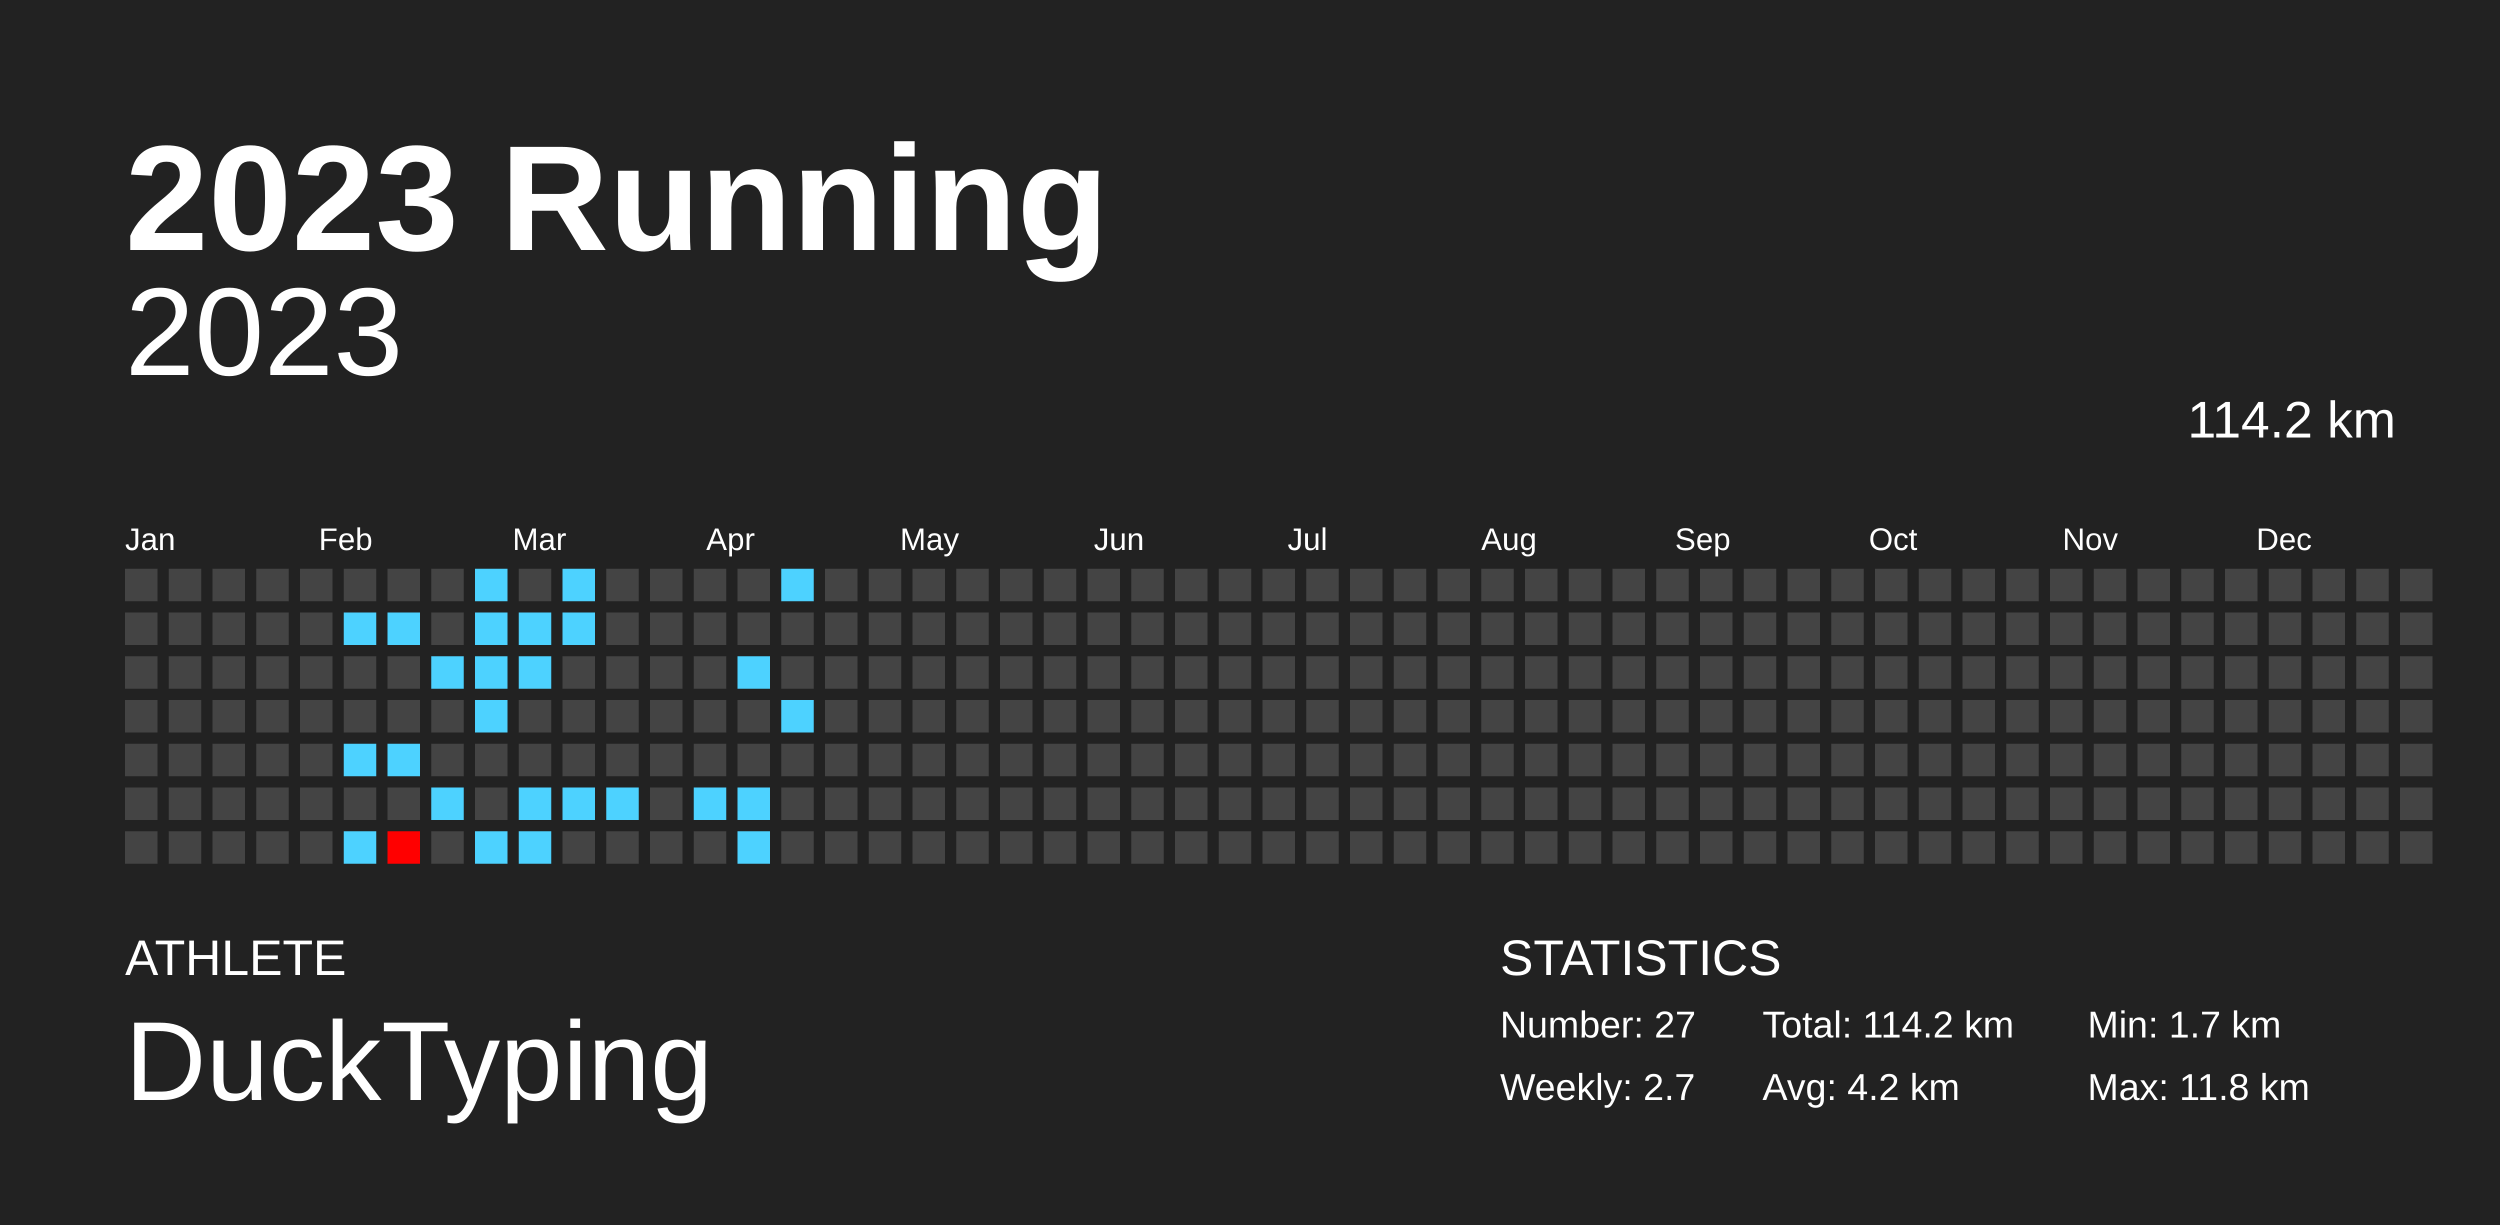
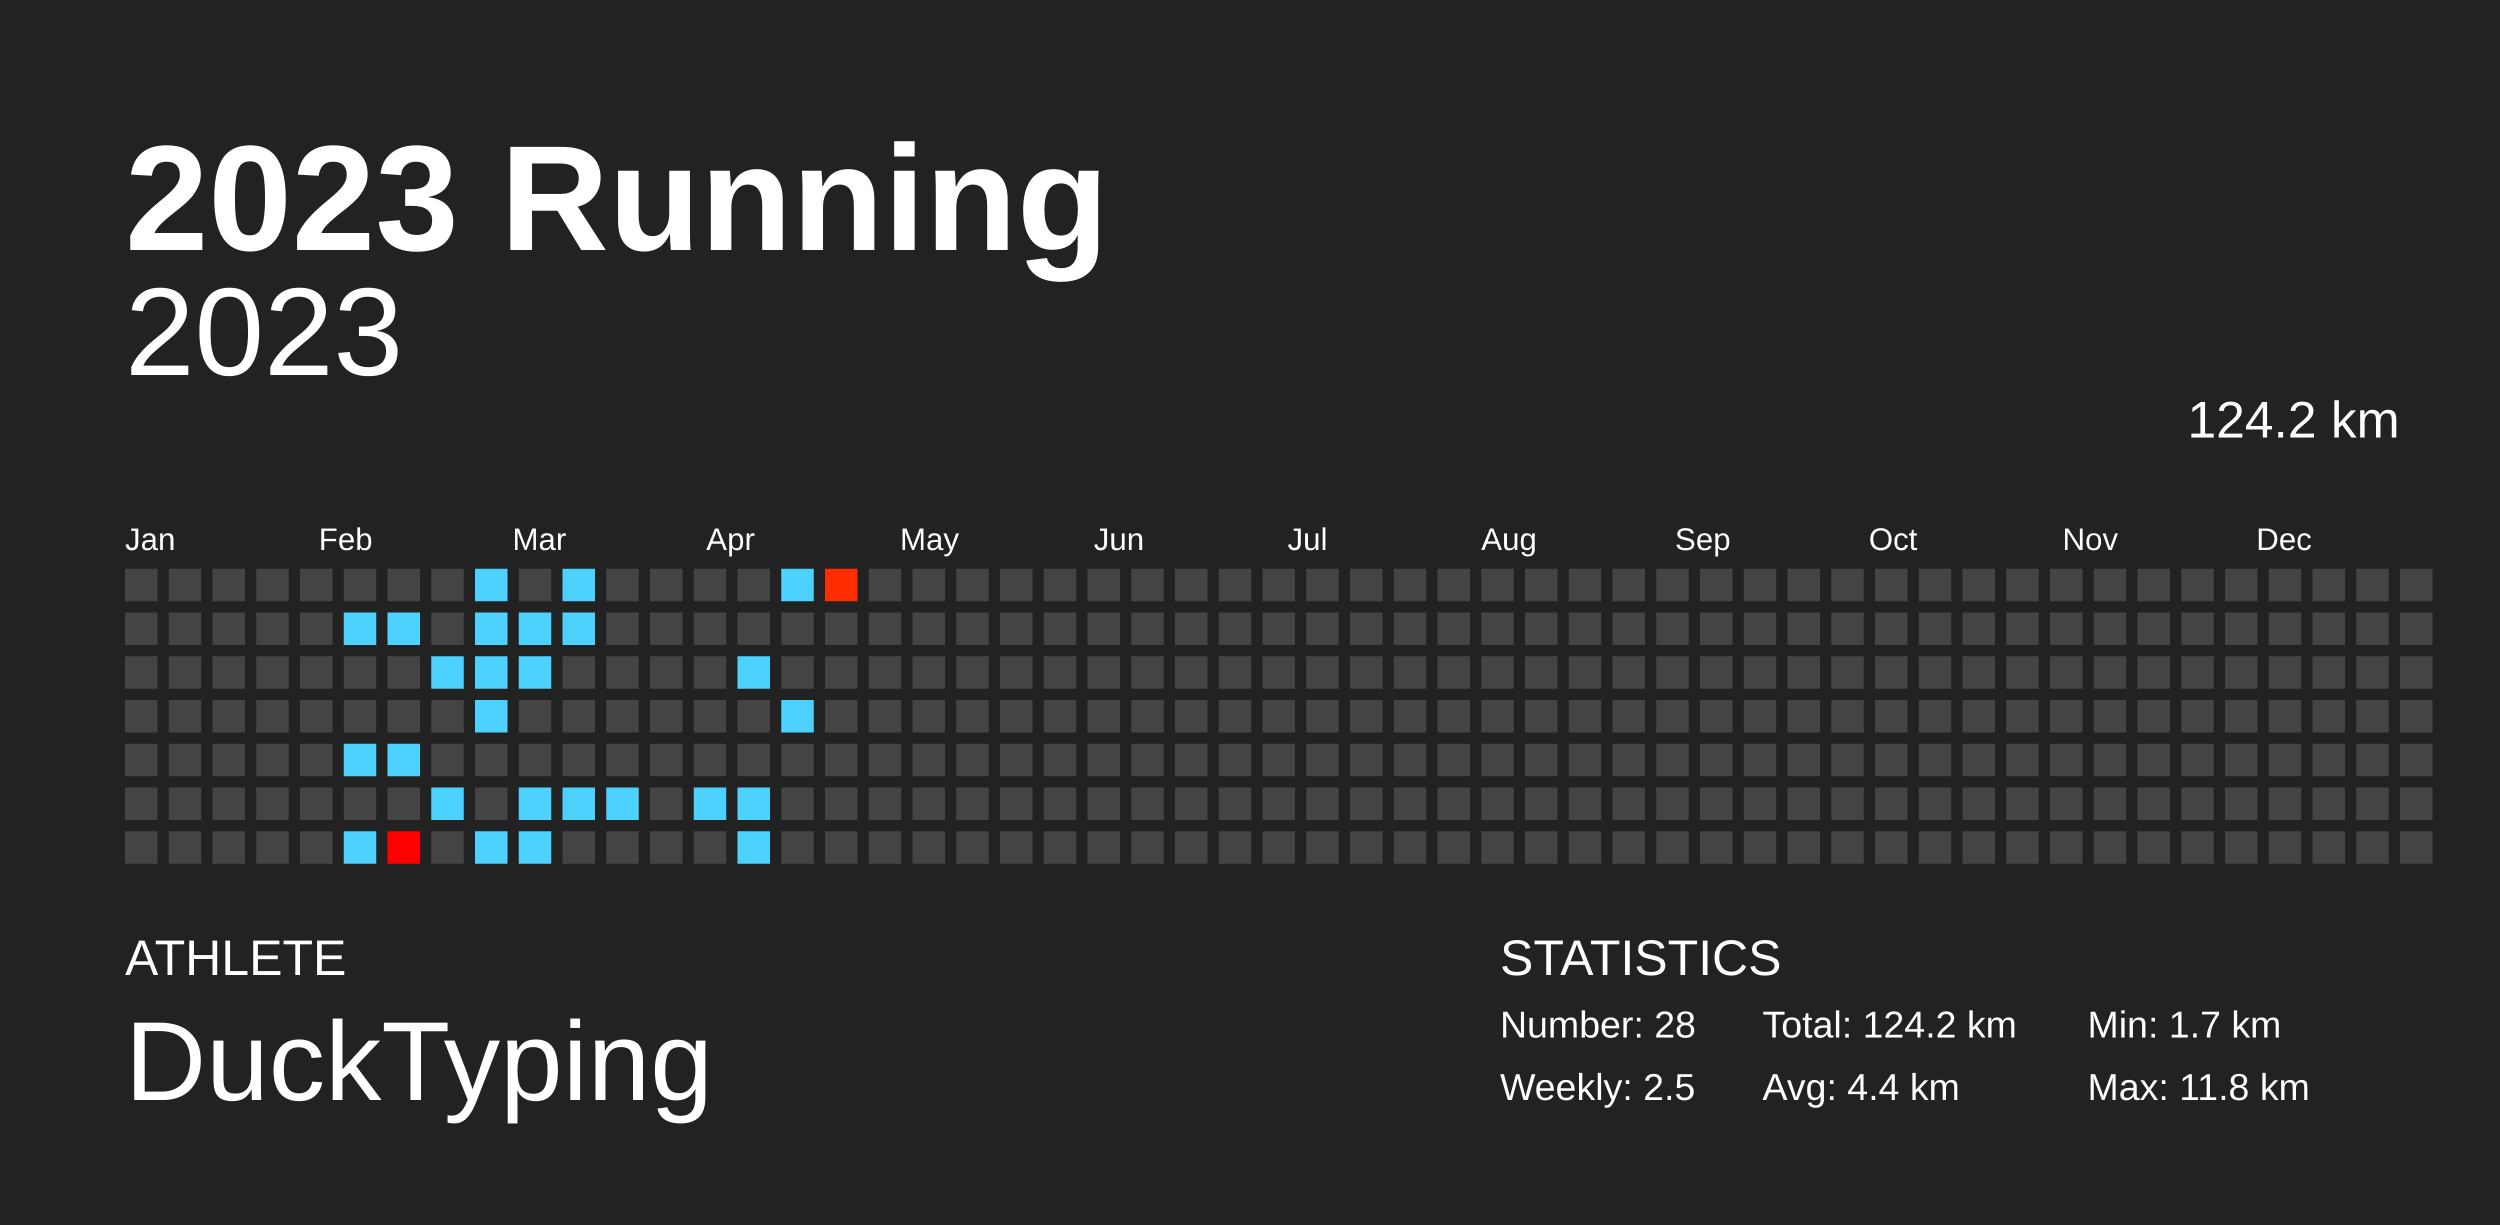
<svg xmlns="http://www.w3.org/2000/svg" baseProfile="full" height="98mm" version="1.1" viewBox="0,0,200,98" width="200mm">
  <defs />
  <rect fill="#222222" height="98" width="200" x="0" y="0" />
  <text fill="#FFFFFF" style="font-size:12px; font-family:Arial; font-weight:bold;" x="10" y="20">2023 Running</text>
  <text fill="#FFFFFF" style="font-size:4px; font-family:Arial" x="10" y="78">ATHLETE</text>
  <text fill="#FFFFFF" style="font-size:9px; font-family:Arial" x="10" y="88">DuckTyping</text>
  <text fill="#FFFFFF" style="font-size:4px; font-family:Arial" x="120" y="78">STATISTICS</text>
-   <text fill="#FFFFFF" style="font-size:3px; font-family:Arial" x="120" y="83">Number: 27</text>
-   <text fill="#FFFFFF" style="font-size:3px; font-family:Arial" x="120" y="88">Weekly: 2.7</text>
-   <text fill="#FFFFFF" style="font-size:3px; font-family:Arial" x="141" y="83">Total: 114.2 km</text>
-   <text fill="#FFFFFF" style="font-size:3px; font-family:Arial" x="141" y="88">Avg: 4.2 km</text>
+   <text fill="#FFFFFF" style="font-size:3px; font-family:Arial" x="120" y="83">Number: 28</text>
+   <text fill="#FFFFFF" style="font-size:3px; font-family:Arial" x="120" y="88">Weekly: 2.5</text>
+   <text fill="#FFFFFF" style="font-size:3px; font-family:Arial" x="141" y="83">Total: 124.2 km</text>
+   <text fill="#FFFFFF" style="font-size:3px; font-family:Arial" x="141" y="88">Avg: 4.4 km</text>
  <text fill="#FFFFFF" style="font-size:3px; font-family:Arial" x="167" y="83">Min: 1.7 km</text>
  <text fill="#FFFFFF" style="font-size:3px; font-family:Arial" x="167" y="88">Max: 11.8 km</text>
  <text alignment-baseline="hanging" fill="#FFFFFF" style="font-size:10.0px; font-family:Arial;" x="10" y="30">2023</text>
-   <text alignment-baseline="hanging" fill="#FFFFFF" style="font-size:4.125px; font-family:Arial;" x="175" y="35">114.2 km</text>
+   <text alignment-baseline="hanging" fill="#FFFFFF" style="font-size:4.125px; font-family:Arial;" x="175" y="35">124.2 km</text>
  <text fill="#FFFFFF" style="font-size:2.5px; font-family:Arial" x="10.0" y="44">Jan</text>
  <text fill="#FFFFFF" style="font-size:2.5px; font-family:Arial" x="25.5" y="44">Feb</text>
  <text fill="#FFFFFF" style="font-size:2.5px; font-family:Arial" x="41.0" y="44">Mar</text>
  <text fill="#FFFFFF" style="font-size:2.5px; font-family:Arial" x="56.5" y="44">Apr</text>
  <text fill="#FFFFFF" style="font-size:2.5px; font-family:Arial" x="72.0" y="44">May</text>
  <text fill="#FFFFFF" style="font-size:2.5px; font-family:Arial" x="87.5" y="44">Jun</text>
  <text fill="#FFFFFF" style="font-size:2.5px; font-family:Arial" x="103.0" y="44">Jul</text>
  <text fill="#FFFFFF" style="font-size:2.5px; font-family:Arial" x="118.5" y="44">Aug</text>
  <text fill="#FFFFFF" style="font-size:2.5px; font-family:Arial" x="134.0" y="44">Sep</text>
  <text fill="#FFFFFF" style="font-size:2.5px; font-family:Arial" x="149.5" y="44">Oct</text>
  <text fill="#FFFFFF" style="font-size:2.5px; font-family:Arial" x="165.0" y="44">Nov</text>
  <text fill="#FFFFFF" style="font-size:2.5px; font-family:Arial" x="180.5" y="44">Dec</text>
  <rect fill="#444444" height="2.6" width="2.6" x="10.0" y="45.5" />
  <rect fill="#444444" height="2.6" width="2.6" x="10.0" y="49.0" />
  <rect fill="#444444" height="2.6" width="2.6" x="10.0" y="52.5" />
  <rect fill="#444444" height="2.6" width="2.6" x="10.0" y="56.0" />
  <rect fill="#444444" height="2.6" width="2.6" x="10.0" y="59.5" />
  <rect fill="#444444" height="2.6" width="2.6" x="10.0" y="63.0" />
  <rect fill="#444444" height="2.6" width="2.6" x="10.0" y="66.5" />
  <rect fill="#444444" height="2.6" width="2.6" x="13.5" y="45.5" />
  <rect fill="#444444" height="2.6" width="2.6" x="13.5" y="49.0" />
  <rect fill="#444444" height="2.6" width="2.6" x="13.5" y="52.5" />
  <rect fill="#444444" height="2.6" width="2.6" x="13.5" y="56.0" />
  <rect fill="#444444" height="2.6" width="2.6" x="13.5" y="59.5" />
  <rect fill="#444444" height="2.6" width="2.6" x="13.5" y="63.0" />
  <rect fill="#444444" height="2.6" width="2.6" x="13.5" y="66.5" />
  <rect fill="#444444" height="2.6" width="2.6" x="17.0" y="45.5" />
  <rect fill="#444444" height="2.6" width="2.6" x="17.0" y="49.0" />
  <rect fill="#444444" height="2.6" width="2.6" x="17.0" y="52.5" />
  <rect fill="#444444" height="2.6" width="2.6" x="17.0" y="56.0" />
  <rect fill="#444444" height="2.6" width="2.6" x="17.0" y="59.5" />
  <rect fill="#444444" height="2.6" width="2.6" x="17.0" y="63.0" />
  <rect fill="#444444" height="2.6" width="2.6" x="17.0" y="66.5" />
  <rect fill="#444444" height="2.6" width="2.6" x="20.5" y="45.5" />
  <rect fill="#444444" height="2.6" width="2.6" x="20.5" y="49.0" />
  <rect fill="#444444" height="2.6" width="2.6" x="20.5" y="52.5" />
  <rect fill="#444444" height="2.6" width="2.6" x="20.5" y="56.0" />
  <rect fill="#444444" height="2.6" width="2.6" x="20.5" y="59.5" />
  <rect fill="#444444" height="2.6" width="2.6" x="20.5" y="63.0" />
  <rect fill="#444444" height="2.6" width="2.6" x="20.5" y="66.5" />
  <rect fill="#444444" height="2.6" width="2.6" x="24.0" y="45.5" />
  <rect fill="#444444" height="2.6" width="2.6" x="24.0" y="49.0" />
  <rect fill="#444444" height="2.6" width="2.6" x="24.0" y="52.5" />
  <rect fill="#444444" height="2.6" width="2.6" x="24.0" y="56.0" />
  <rect fill="#444444" height="2.6" width="2.6" x="24.0" y="59.5" />
  <rect fill="#444444" height="2.6" width="2.6" x="24.0" y="63.0" />
  <rect fill="#444444" height="2.6" width="2.6" x="24.0" y="66.5" />
  <rect fill="#444444" height="2.6" width="2.6" x="27.5" y="45.5" />
  <rect fill="#4dd2ff" height="2.6" width="2.6" x="27.5" y="49.0" />
  <rect fill="#444444" height="2.6" width="2.6" x="27.5" y="52.5" />
  <rect fill="#444444" height="2.6" width="2.6" x="27.5" y="56.0" />
  <rect fill="#4dd2ff" height="2.6" width="2.6" x="27.5" y="59.5" />
  <rect fill="#444444" height="2.6" width="2.6" x="27.5" y="63.0" />
  <rect fill="#4dd2ff" height="2.6" width="2.6" x="27.5" y="66.5" />
  <rect fill="#444444" height="2.6" width="2.6" x="31.0" y="45.5" />
  <rect fill="#4dd2ff" height="2.6" width="2.6" x="31.0" y="49.0" />
  <rect fill="#444444" height="2.6" width="2.6" x="31.0" y="52.5" />
  <rect fill="#444444" height="2.6" width="2.6" x="31.0" y="56.0" />
  <rect fill="#4dd2ff" height="2.6" width="2.6" x="31.0" y="59.5" />
  <rect fill="#444444" height="2.6" width="2.6" x="31.0" y="63.0" />
  <rect fill="#ff0000" height="2.6" width="2.6" x="31.0" y="66.5" />
  <rect fill="#444444" height="2.6" width="2.6" x="34.5" y="45.5" />
  <rect fill="#444444" height="2.6" width="2.6" x="34.5" y="49.0" />
  <rect fill="#4dd2ff" height="2.6" width="2.6" x="34.5" y="52.5" />
  <rect fill="#444444" height="2.6" width="2.6" x="34.5" y="56.0" />
  <rect fill="#444444" height="2.6" width="2.6" x="34.5" y="59.5" />
  <rect fill="#4dd2ff" height="2.6" width="2.6" x="34.5" y="63.0" />
  <rect fill="#444444" height="2.6" width="2.6" x="34.5" y="66.5" />
  <rect fill="#4dd2ff" height="2.6" width="2.6" x="38.0" y="45.5" />
  <rect fill="#4dd2ff" height="2.6" width="2.6" x="38.0" y="49.0" />
  <rect fill="#4dd2ff" height="2.6" width="2.6" x="38.0" y="52.5" />
  <rect fill="#4dd2ff" height="2.6" width="2.6" x="38.0" y="56.0" />
  <rect fill="#444444" height="2.6" width="2.6" x="38.0" y="59.5" />
  <rect fill="#444444" height="2.6" width="2.6" x="38.0" y="63.0" />
  <rect fill="#4dd2ff" height="2.6" width="2.6" x="38.0" y="66.5" />
  <rect fill="#444444" height="2.6" width="2.6" x="41.5" y="45.5" />
  <rect fill="#4dd2ff" height="2.6" width="2.6" x="41.5" y="49.0" />
  <rect fill="#4dd2ff" height="2.6" width="2.6" x="41.5" y="52.5" />
  <rect fill="#444444" height="2.6" width="2.6" x="41.5" y="56.0" />
  <rect fill="#444444" height="2.6" width="2.6" x="41.5" y="59.5" />
  <rect fill="#4dd2ff" height="2.6" width="2.6" x="41.5" y="63.0" />
  <rect fill="#4dd2ff" height="2.6" width="2.6" x="41.5" y="66.5" />
  <rect fill="#4dd2ff" height="2.6" width="2.6" x="45.0" y="45.5" />
  <rect fill="#4dd2ff" height="2.6" width="2.6" x="45.0" y="49.0" />
  <rect fill="#444444" height="2.6" width="2.6" x="45.0" y="52.5" />
  <rect fill="#444444" height="2.6" width="2.6" x="45.0" y="56.0" />
  <rect fill="#444444" height="2.6" width="2.6" x="45.0" y="59.5" />
  <rect fill="#4dd2ff" height="2.6" width="2.6" x="45.0" y="63.0" />
  <rect fill="#444444" height="2.6" width="2.6" x="45.0" y="66.5" />
  <rect fill="#444444" height="2.6" width="2.6" x="48.5" y="45.5" />
  <rect fill="#444444" height="2.6" width="2.6" x="48.5" y="49.0" />
  <rect fill="#444444" height="2.6" width="2.6" x="48.5" y="52.5" />
  <rect fill="#444444" height="2.6" width="2.6" x="48.5" y="56.0" />
  <rect fill="#444444" height="2.6" width="2.6" x="48.5" y="59.5" />
  <rect fill="#4dd2ff" height="2.6" width="2.6" x="48.5" y="63.0" />
  <rect fill="#444444" height="2.6" width="2.6" x="48.5" y="66.5" />
  <rect fill="#444444" height="2.6" width="2.6" x="52.0" y="45.5" />
  <rect fill="#444444" height="2.6" width="2.6" x="52.0" y="49.0" />
  <rect fill="#444444" height="2.6" width="2.6" x="52.0" y="52.5" />
  <rect fill="#444444" height="2.6" width="2.6" x="52.0" y="56.0" />
  <rect fill="#444444" height="2.6" width="2.6" x="52.0" y="59.5" />
  <rect fill="#444444" height="2.6" width="2.6" x="52.0" y="63.0" />
  <rect fill="#444444" height="2.6" width="2.6" x="52.0" y="66.5" />
  <rect fill="#444444" height="2.6" width="2.6" x="55.5" y="45.5" />
  <rect fill="#444444" height="2.6" width="2.6" x="55.5" y="49.0" />
  <rect fill="#444444" height="2.6" width="2.6" x="55.5" y="52.5" />
  <rect fill="#444444" height="2.6" width="2.6" x="55.5" y="56.0" />
  <rect fill="#444444" height="2.6" width="2.6" x="55.5" y="59.5" />
  <rect fill="#4dd2ff" height="2.6" width="2.6" x="55.5" y="63.0" />
  <rect fill="#444444" height="2.6" width="2.6" x="55.5" y="66.5" />
  <rect fill="#444444" height="2.6" width="2.6" x="59.0" y="45.5" />
  <rect fill="#444444" height="2.6" width="2.6" x="59.0" y="49.0" />
  <rect fill="#4dd2ff" height="2.6" width="2.6" x="59.0" y="52.5" />
  <rect fill="#444444" height="2.6" width="2.6" x="59.0" y="56.0" />
  <rect fill="#444444" height="2.6" width="2.6" x="59.0" y="59.5" />
  <rect fill="#4dd2ff" height="2.6" width="2.6" x="59.0" y="63.0" />
  <rect fill="#4dd2ff" height="2.6" width="2.6" x="59.0" y="66.5" />
  <rect fill="#4dd2ff" height="2.6" width="2.6" x="62.5" y="45.5" />
  <rect fill="#444444" height="2.6" width="2.6" x="62.5" y="49.0" />
  <rect fill="#444444" height="2.6" width="2.6" x="62.5" y="52.5" />
  <rect fill="#4dd2ff" height="2.6" width="2.6" x="62.5" y="56.0" />
  <rect fill="#444444" height="2.6" width="2.6" x="62.5" y="59.5" />
  <rect fill="#444444" height="2.6" width="2.6" x="62.5" y="63.0" />
  <rect fill="#444444" height="2.6" width="2.6" x="62.5" y="66.5" />
-   <rect fill="#444444" height="2.6" width="2.6" x="66.0" y="45.5" />
+   <rect fill="#ff2c00" height="2.6" width="2.6" x="66.0" y="45.5" />
  <rect fill="#444444" height="2.6" width="2.6" x="66.0" y="49.0" />
  <rect fill="#444444" height="2.6" width="2.6" x="66.0" y="52.5" />
  <rect fill="#444444" height="2.6" width="2.6" x="66.0" y="56.0" />
  <rect fill="#444444" height="2.6" width="2.6" x="66.0" y="59.5" />
  <rect fill="#444444" height="2.6" width="2.6" x="66.0" y="63.0" />
  <rect fill="#444444" height="2.6" width="2.6" x="66.0" y="66.5" />
  <rect fill="#444444" height="2.6" width="2.6" x="69.5" y="45.5" />
  <rect fill="#444444" height="2.6" width="2.6" x="69.5" y="49.0" />
  <rect fill="#444444" height="2.6" width="2.6" x="69.5" y="52.5" />
  <rect fill="#444444" height="2.6" width="2.6" x="69.5" y="56.0" />
  <rect fill="#444444" height="2.6" width="2.6" x="69.5" y="59.5" />
  <rect fill="#444444" height="2.6" width="2.6" x="69.5" y="63.0" />
  <rect fill="#444444" height="2.6" width="2.6" x="69.5" y="66.5" />
  <rect fill="#444444" height="2.6" width="2.6" x="73.0" y="45.5" />
  <rect fill="#444444" height="2.6" width="2.6" x="73.0" y="49.0" />
  <rect fill="#444444" height="2.6" width="2.6" x="73.0" y="52.5" />
  <rect fill="#444444" height="2.6" width="2.6" x="73.0" y="56.0" />
  <rect fill="#444444" height="2.6" width="2.6" x="73.0" y="59.5" />
  <rect fill="#444444" height="2.6" width="2.6" x="73.0" y="63.0" />
  <rect fill="#444444" height="2.6" width="2.6" x="73.0" y="66.5" />
  <rect fill="#444444" height="2.6" width="2.6" x="76.5" y="45.5" />
  <rect fill="#444444" height="2.6" width="2.6" x="76.5" y="49.0" />
  <rect fill="#444444" height="2.6" width="2.6" x="76.5" y="52.5" />
  <rect fill="#444444" height="2.6" width="2.6" x="76.5" y="56.0" />
  <rect fill="#444444" height="2.6" width="2.6" x="76.5" y="59.5" />
  <rect fill="#444444" height="2.6" width="2.6" x="76.5" y="63.0" />
  <rect fill="#444444" height="2.6" width="2.6" x="76.5" y="66.5" />
  <rect fill="#444444" height="2.6" width="2.6" x="80.0" y="45.5" />
  <rect fill="#444444" height="2.6" width="2.6" x="80.0" y="49.0" />
  <rect fill="#444444" height="2.6" width="2.6" x="80.0" y="52.5" />
  <rect fill="#444444" height="2.6" width="2.6" x="80.0" y="56.0" />
  <rect fill="#444444" height="2.6" width="2.6" x="80.0" y="59.5" />
  <rect fill="#444444" height="2.6" width="2.6" x="80.0" y="63.0" />
  <rect fill="#444444" height="2.6" width="2.6" x="80.0" y="66.5" />
  <rect fill="#444444" height="2.6" width="2.6" x="83.5" y="45.5" />
  <rect fill="#444444" height="2.6" width="2.6" x="83.5" y="49.0" />
  <rect fill="#444444" height="2.6" width="2.6" x="83.5" y="52.5" />
  <rect fill="#444444" height="2.6" width="2.6" x="83.5" y="56.0" />
  <rect fill="#444444" height="2.6" width="2.6" x="83.5" y="59.5" />
  <rect fill="#444444" height="2.6" width="2.6" x="83.5" y="63.0" />
  <rect fill="#444444" height="2.6" width="2.6" x="83.5" y="66.5" />
  <rect fill="#444444" height="2.6" width="2.6" x="87.0" y="45.5" />
  <rect fill="#444444" height="2.6" width="2.6" x="87.0" y="49.0" />
  <rect fill="#444444" height="2.6" width="2.6" x="87.0" y="52.5" />
  <rect fill="#444444" height="2.6" width="2.6" x="87.0" y="56.0" />
  <rect fill="#444444" height="2.6" width="2.6" x="87.0" y="59.5" />
  <rect fill="#444444" height="2.6" width="2.6" x="87.0" y="63.0" />
  <rect fill="#444444" height="2.6" width="2.6" x="87.0" y="66.5" />
  <rect fill="#444444" height="2.6" width="2.6" x="90.5" y="45.5" />
  <rect fill="#444444" height="2.6" width="2.6" x="90.5" y="49.0" />
  <rect fill="#444444" height="2.6" width="2.6" x="90.5" y="52.5" />
  <rect fill="#444444" height="2.6" width="2.6" x="90.5" y="56.0" />
  <rect fill="#444444" height="2.6" width="2.6" x="90.5" y="59.5" />
  <rect fill="#444444" height="2.6" width="2.6" x="90.5" y="63.0" />
  <rect fill="#444444" height="2.6" width="2.6" x="90.5" y="66.5" />
  <rect fill="#444444" height="2.6" width="2.6" x="94.0" y="45.5" />
  <rect fill="#444444" height="2.6" width="2.6" x="94.0" y="49.0" />
  <rect fill="#444444" height="2.6" width="2.6" x="94.0" y="52.5" />
  <rect fill="#444444" height="2.6" width="2.6" x="94.0" y="56.0" />
  <rect fill="#444444" height="2.6" width="2.6" x="94.0" y="59.5" />
  <rect fill="#444444" height="2.6" width="2.6" x="94.0" y="63.0" />
  <rect fill="#444444" height="2.6" width="2.6" x="94.0" y="66.5" />
  <rect fill="#444444" height="2.6" width="2.6" x="97.5" y="45.5" />
  <rect fill="#444444" height="2.6" width="2.6" x="97.5" y="49.0" />
  <rect fill="#444444" height="2.6" width="2.6" x="97.5" y="52.5" />
  <rect fill="#444444" height="2.6" width="2.6" x="97.5" y="56.0" />
  <rect fill="#444444" height="2.6" width="2.6" x="97.5" y="59.5" />
  <rect fill="#444444" height="2.6" width="2.6" x="97.5" y="63.0" />
  <rect fill="#444444" height="2.6" width="2.6" x="97.5" y="66.5" />
  <rect fill="#444444" height="2.6" width="2.6" x="101.0" y="45.5" />
  <rect fill="#444444" height="2.6" width="2.6" x="101.0" y="49.0" />
  <rect fill="#444444" height="2.6" width="2.6" x="101.0" y="52.5" />
  <rect fill="#444444" height="2.6" width="2.6" x="101.0" y="56.0" />
  <rect fill="#444444" height="2.6" width="2.6" x="101.0" y="59.5" />
  <rect fill="#444444" height="2.6" width="2.6" x="101.0" y="63.0" />
  <rect fill="#444444" height="2.6" width="2.6" x="101.0" y="66.5" />
  <rect fill="#444444" height="2.6" width="2.6" x="104.5" y="45.5" />
  <rect fill="#444444" height="2.6" width="2.6" x="104.5" y="49.0" />
  <rect fill="#444444" height="2.6" width="2.6" x="104.5" y="52.5" />
  <rect fill="#444444" height="2.6" width="2.6" x="104.5" y="56.0" />
  <rect fill="#444444" height="2.6" width="2.6" x="104.5" y="59.5" />
  <rect fill="#444444" height="2.6" width="2.6" x="104.5" y="63.0" />
  <rect fill="#444444" height="2.6" width="2.6" x="104.5" y="66.5" />
  <rect fill="#444444" height="2.6" width="2.6" x="108.0" y="45.5" />
  <rect fill="#444444" height="2.6" width="2.6" x="108.0" y="49.0" />
  <rect fill="#444444" height="2.6" width="2.6" x="108.0" y="52.5" />
  <rect fill="#444444" height="2.6" width="2.6" x="108.0" y="56.0" />
  <rect fill="#444444" height="2.6" width="2.6" x="108.0" y="59.5" />
  <rect fill="#444444" height="2.6" width="2.6" x="108.0" y="63.0" />
  <rect fill="#444444" height="2.6" width="2.6" x="108.0" y="66.5" />
  <rect fill="#444444" height="2.6" width="2.6" x="111.5" y="45.5" />
  <rect fill="#444444" height="2.6" width="2.6" x="111.5" y="49.0" />
  <rect fill="#444444" height="2.6" width="2.6" x="111.5" y="52.5" />
  <rect fill="#444444" height="2.6" width="2.6" x="111.5" y="56.0" />
  <rect fill="#444444" height="2.6" width="2.6" x="111.5" y="59.5" />
  <rect fill="#444444" height="2.6" width="2.6" x="111.5" y="63.0" />
  <rect fill="#444444" height="2.6" width="2.6" x="111.5" y="66.5" />
  <rect fill="#444444" height="2.6" width="2.6" x="115.0" y="45.5" />
  <rect fill="#444444" height="2.6" width="2.6" x="115.0" y="49.0" />
  <rect fill="#444444" height="2.6" width="2.6" x="115.0" y="52.5" />
  <rect fill="#444444" height="2.6" width="2.6" x="115.0" y="56.0" />
  <rect fill="#444444" height="2.6" width="2.6" x="115.0" y="59.5" />
  <rect fill="#444444" height="2.6" width="2.6" x="115.0" y="63.0" />
  <rect fill="#444444" height="2.6" width="2.6" x="115.0" y="66.5" />
  <rect fill="#444444" height="2.6" width="2.6" x="118.5" y="45.5" />
  <rect fill="#444444" height="2.6" width="2.6" x="118.5" y="49.0" />
  <rect fill="#444444" height="2.6" width="2.6" x="118.5" y="52.5" />
  <rect fill="#444444" height="2.6" width="2.6" x="118.5" y="56.0" />
  <rect fill="#444444" height="2.6" width="2.6" x="118.5" y="59.5" />
  <rect fill="#444444" height="2.6" width="2.6" x="118.5" y="63.0" />
  <rect fill="#444444" height="2.6" width="2.6" x="118.5" y="66.5" />
  <rect fill="#444444" height="2.6" width="2.6" x="122.0" y="45.5" />
  <rect fill="#444444" height="2.6" width="2.6" x="122.0" y="49.0" />
  <rect fill="#444444" height="2.6" width="2.6" x="122.0" y="52.5" />
  <rect fill="#444444" height="2.6" width="2.6" x="122.0" y="56.0" />
  <rect fill="#444444" height="2.6" width="2.6" x="122.0" y="59.5" />
  <rect fill="#444444" height="2.6" width="2.6" x="122.0" y="63.0" />
  <rect fill="#444444" height="2.6" width="2.6" x="122.0" y="66.5" />
  <rect fill="#444444" height="2.6" width="2.6" x="125.5" y="45.5" />
  <rect fill="#444444" height="2.6" width="2.6" x="125.5" y="49.0" />
  <rect fill="#444444" height="2.6" width="2.6" x="125.5" y="52.5" />
  <rect fill="#444444" height="2.6" width="2.6" x="125.5" y="56.0" />
  <rect fill="#444444" height="2.6" width="2.6" x="125.5" y="59.5" />
  <rect fill="#444444" height="2.6" width="2.6" x="125.5" y="63.0" />
  <rect fill="#444444" height="2.6" width="2.6" x="125.5" y="66.5" />
  <rect fill="#444444" height="2.6" width="2.6" x="129.0" y="45.5" />
  <rect fill="#444444" height="2.6" width="2.6" x="129.0" y="49.0" />
  <rect fill="#444444" height="2.6" width="2.6" x="129.0" y="52.5" />
  <rect fill="#444444" height="2.6" width="2.6" x="129.0" y="56.0" />
  <rect fill="#444444" height="2.6" width="2.6" x="129.0" y="59.5" />
  <rect fill="#444444" height="2.6" width="2.6" x="129.0" y="63.0" />
  <rect fill="#444444" height="2.6" width="2.6" x="129.0" y="66.5" />
  <rect fill="#444444" height="2.6" width="2.6" x="132.5" y="45.5" />
  <rect fill="#444444" height="2.6" width="2.6" x="132.5" y="49.0" />
  <rect fill="#444444" height="2.6" width="2.6" x="132.5" y="52.5" />
  <rect fill="#444444" height="2.6" width="2.6" x="132.5" y="56.0" />
  <rect fill="#444444" height="2.6" width="2.6" x="132.5" y="59.5" />
  <rect fill="#444444" height="2.6" width="2.6" x="132.5" y="63.0" />
  <rect fill="#444444" height="2.6" width="2.6" x="132.5" y="66.5" />
  <rect fill="#444444" height="2.6" width="2.6" x="136.0" y="45.5" />
  <rect fill="#444444" height="2.6" width="2.6" x="136.0" y="49.0" />
  <rect fill="#444444" height="2.6" width="2.6" x="136.0" y="52.5" />
  <rect fill="#444444" height="2.6" width="2.6" x="136.0" y="56.0" />
  <rect fill="#444444" height="2.6" width="2.6" x="136.0" y="59.5" />
  <rect fill="#444444" height="2.6" width="2.6" x="136.0" y="63.0" />
  <rect fill="#444444" height="2.6" width="2.6" x="136.0" y="66.5" />
  <rect fill="#444444" height="2.6" width="2.6" x="139.5" y="45.5" />
  <rect fill="#444444" height="2.6" width="2.6" x="139.5" y="49.0" />
  <rect fill="#444444" height="2.6" width="2.6" x="139.5" y="52.5" />
  <rect fill="#444444" height="2.6" width="2.6" x="139.5" y="56.0" />
  <rect fill="#444444" height="2.6" width="2.6" x="139.5" y="59.5" />
  <rect fill="#444444" height="2.6" width="2.6" x="139.5" y="63.0" />
  <rect fill="#444444" height="2.6" width="2.6" x="139.5" y="66.5" />
  <rect fill="#444444" height="2.6" width="2.6" x="143.0" y="45.5" />
  <rect fill="#444444" height="2.6" width="2.6" x="143.0" y="49.0" />
  <rect fill="#444444" height="2.6" width="2.6" x="143.0" y="52.5" />
  <rect fill="#444444" height="2.6" width="2.6" x="143.0" y="56.0" />
  <rect fill="#444444" height="2.6" width="2.6" x="143.0" y="59.5" />
  <rect fill="#444444" height="2.6" width="2.6" x="143.0" y="63.0" />
  <rect fill="#444444" height="2.6" width="2.6" x="143.0" y="66.5" />
  <rect fill="#444444" height="2.6" width="2.6" x="146.5" y="45.5" />
  <rect fill="#444444" height="2.6" width="2.6" x="146.5" y="49.0" />
  <rect fill="#444444" height="2.6" width="2.6" x="146.5" y="52.5" />
  <rect fill="#444444" height="2.6" width="2.6" x="146.5" y="56.0" />
  <rect fill="#444444" height="2.6" width="2.6" x="146.5" y="59.5" />
  <rect fill="#444444" height="2.6" width="2.6" x="146.5" y="63.0" />
  <rect fill="#444444" height="2.6" width="2.6" x="146.5" y="66.5" />
  <rect fill="#444444" height="2.6" width="2.6" x="150.0" y="45.5" />
  <rect fill="#444444" height="2.6" width="2.6" x="150.0" y="49.0" />
  <rect fill="#444444" height="2.6" width="2.6" x="150.0" y="52.5" />
  <rect fill="#444444" height="2.6" width="2.6" x="150.0" y="56.0" />
  <rect fill="#444444" height="2.6" width="2.6" x="150.0" y="59.5" />
  <rect fill="#444444" height="2.6" width="2.6" x="150.0" y="63.0" />
  <rect fill="#444444" height="2.6" width="2.6" x="150.0" y="66.5" />
  <rect fill="#444444" height="2.6" width="2.6" x="153.5" y="45.5" />
  <rect fill="#444444" height="2.6" width="2.6" x="153.5" y="49.0" />
  <rect fill="#444444" height="2.6" width="2.6" x="153.5" y="52.5" />
  <rect fill="#444444" height="2.6" width="2.6" x="153.5" y="56.0" />
  <rect fill="#444444" height="2.6" width="2.6" x="153.5" y="59.5" />
  <rect fill="#444444" height="2.6" width="2.6" x="153.5" y="63.0" />
  <rect fill="#444444" height="2.6" width="2.6" x="153.5" y="66.5" />
  <rect fill="#444444" height="2.6" width="2.6" x="157.0" y="45.5" />
  <rect fill="#444444" height="2.6" width="2.6" x="157.0" y="49.0" />
  <rect fill="#444444" height="2.6" width="2.6" x="157.0" y="52.5" />
  <rect fill="#444444" height="2.6" width="2.6" x="157.0" y="56.0" />
  <rect fill="#444444" height="2.6" width="2.6" x="157.0" y="59.5" />
  <rect fill="#444444" height="2.6" width="2.6" x="157.0" y="63.0" />
  <rect fill="#444444" height="2.6" width="2.6" x="157.0" y="66.5" />
  <rect fill="#444444" height="2.6" width="2.6" x="160.5" y="45.5" />
  <rect fill="#444444" height="2.6" width="2.6" x="160.5" y="49.0" />
  <rect fill="#444444" height="2.6" width="2.6" x="160.5" y="52.5" />
  <rect fill="#444444" height="2.6" width="2.6" x="160.5" y="56.0" />
  <rect fill="#444444" height="2.6" width="2.6" x="160.5" y="59.5" />
  <rect fill="#444444" height="2.6" width="2.6" x="160.5" y="63.0" />
  <rect fill="#444444" height="2.6" width="2.6" x="160.5" y="66.5" />
  <rect fill="#444444" height="2.6" width="2.6" x="164.0" y="45.5" />
  <rect fill="#444444" height="2.6" width="2.6" x="164.0" y="49.0" />
  <rect fill="#444444" height="2.6" width="2.6" x="164.0" y="52.5" />
  <rect fill="#444444" height="2.6" width="2.6" x="164.0" y="56.0" />
  <rect fill="#444444" height="2.6" width="2.6" x="164.0" y="59.5" />
  <rect fill="#444444" height="2.6" width="2.6" x="164.0" y="63.0" />
  <rect fill="#444444" height="2.6" width="2.6" x="164.0" y="66.5" />
  <rect fill="#444444" height="2.6" width="2.6" x="167.5" y="45.5" />
  <rect fill="#444444" height="2.6" width="2.6" x="167.5" y="49.0" />
  <rect fill="#444444" height="2.6" width="2.6" x="167.5" y="52.5" />
  <rect fill="#444444" height="2.6" width="2.6" x="167.5" y="56.0" />
  <rect fill="#444444" height="2.6" width="2.6" x="167.5" y="59.5" />
  <rect fill="#444444" height="2.6" width="2.6" x="167.5" y="63.0" />
  <rect fill="#444444" height="2.6" width="2.6" x="167.5" y="66.5" />
  <rect fill="#444444" height="2.6" width="2.6" x="171.0" y="45.5" />
  <rect fill="#444444" height="2.6" width="2.6" x="171.0" y="49.0" />
  <rect fill="#444444" height="2.6" width="2.6" x="171.0" y="52.5" />
  <rect fill="#444444" height="2.6" width="2.6" x="171.0" y="56.0" />
  <rect fill="#444444" height="2.6" width="2.6" x="171.0" y="59.5" />
  <rect fill="#444444" height="2.6" width="2.6" x="171.0" y="63.0" />
  <rect fill="#444444" height="2.6" width="2.6" x="171.0" y="66.5" />
  <rect fill="#444444" height="2.6" width="2.6" x="174.5" y="45.5" />
  <rect fill="#444444" height="2.6" width="2.6" x="174.5" y="49.0" />
  <rect fill="#444444" height="2.6" width="2.6" x="174.5" y="52.5" />
  <rect fill="#444444" height="2.6" width="2.6" x="174.5" y="56.0" />
  <rect fill="#444444" height="2.6" width="2.6" x="174.5" y="59.5" />
  <rect fill="#444444" height="2.6" width="2.6" x="174.5" y="63.0" />
  <rect fill="#444444" height="2.6" width="2.6" x="174.5" y="66.5" />
  <rect fill="#444444" height="2.6" width="2.6" x="178.0" y="45.5" />
  <rect fill="#444444" height="2.6" width="2.6" x="178.0" y="49.0" />
  <rect fill="#444444" height="2.6" width="2.6" x="178.0" y="52.5" />
  <rect fill="#444444" height="2.6" width="2.6" x="178.0" y="56.0" />
  <rect fill="#444444" height="2.6" width="2.6" x="178.0" y="59.5" />
  <rect fill="#444444" height="2.6" width="2.6" x="178.0" y="63.0" />
  <rect fill="#444444" height="2.6" width="2.6" x="178.0" y="66.5" />
  <rect fill="#444444" height="2.6" width="2.6" x="181.5" y="45.5" />
  <rect fill="#444444" height="2.6" width="2.6" x="181.5" y="49.0" />
  <rect fill="#444444" height="2.6" width="2.6" x="181.5" y="52.5" />
  <rect fill="#444444" height="2.6" width="2.6" x="181.5" y="56.0" />
  <rect fill="#444444" height="2.6" width="2.6" x="181.5" y="59.5" />
  <rect fill="#444444" height="2.6" width="2.6" x="181.5" y="63.0" />
  <rect fill="#444444" height="2.6" width="2.6" x="181.5" y="66.5" />
  <rect fill="#444444" height="2.6" width="2.6" x="185.0" y="45.5" />
  <rect fill="#444444" height="2.6" width="2.6" x="185.0" y="49.0" />
  <rect fill="#444444" height="2.6" width="2.6" x="185.0" y="52.5" />
  <rect fill="#444444" height="2.6" width="2.6" x="185.0" y="56.0" />
  <rect fill="#444444" height="2.6" width="2.6" x="185.0" y="59.5" />
  <rect fill="#444444" height="2.6" width="2.6" x="185.0" y="63.0" />
  <rect fill="#444444" height="2.6" width="2.6" x="185.0" y="66.5" />
  <rect fill="#444444" height="2.6" width="2.6" x="188.5" y="45.5" />
  <rect fill="#444444" height="2.6" width="2.6" x="188.5" y="49.0" />
  <rect fill="#444444" height="2.6" width="2.6" x="188.5" y="52.5" />
  <rect fill="#444444" height="2.6" width="2.6" x="188.5" y="56.0" />
  <rect fill="#444444" height="2.6" width="2.6" x="188.5" y="59.5" />
  <rect fill="#444444" height="2.6" width="2.6" x="188.5" y="63.0" />
  <rect fill="#444444" height="2.6" width="2.6" x="188.5" y="66.5" />
  <rect fill="#444444" height="2.6" width="2.6" x="192.0" y="45.5" />
  <rect fill="#444444" height="2.6" width="2.6" x="192.0" y="49.0" />
  <rect fill="#444444" height="2.6" width="2.6" x="192.0" y="52.5" />
  <rect fill="#444444" height="2.6" width="2.6" x="192.0" y="56.0" />
  <rect fill="#444444" height="2.6" width="2.6" x="192.0" y="59.5" />
  <rect fill="#444444" height="2.6" width="2.6" x="192.0" y="63.0" />
  <rect fill="#444444" height="2.6" width="2.6" x="192.0" y="66.5" />
</svg>
